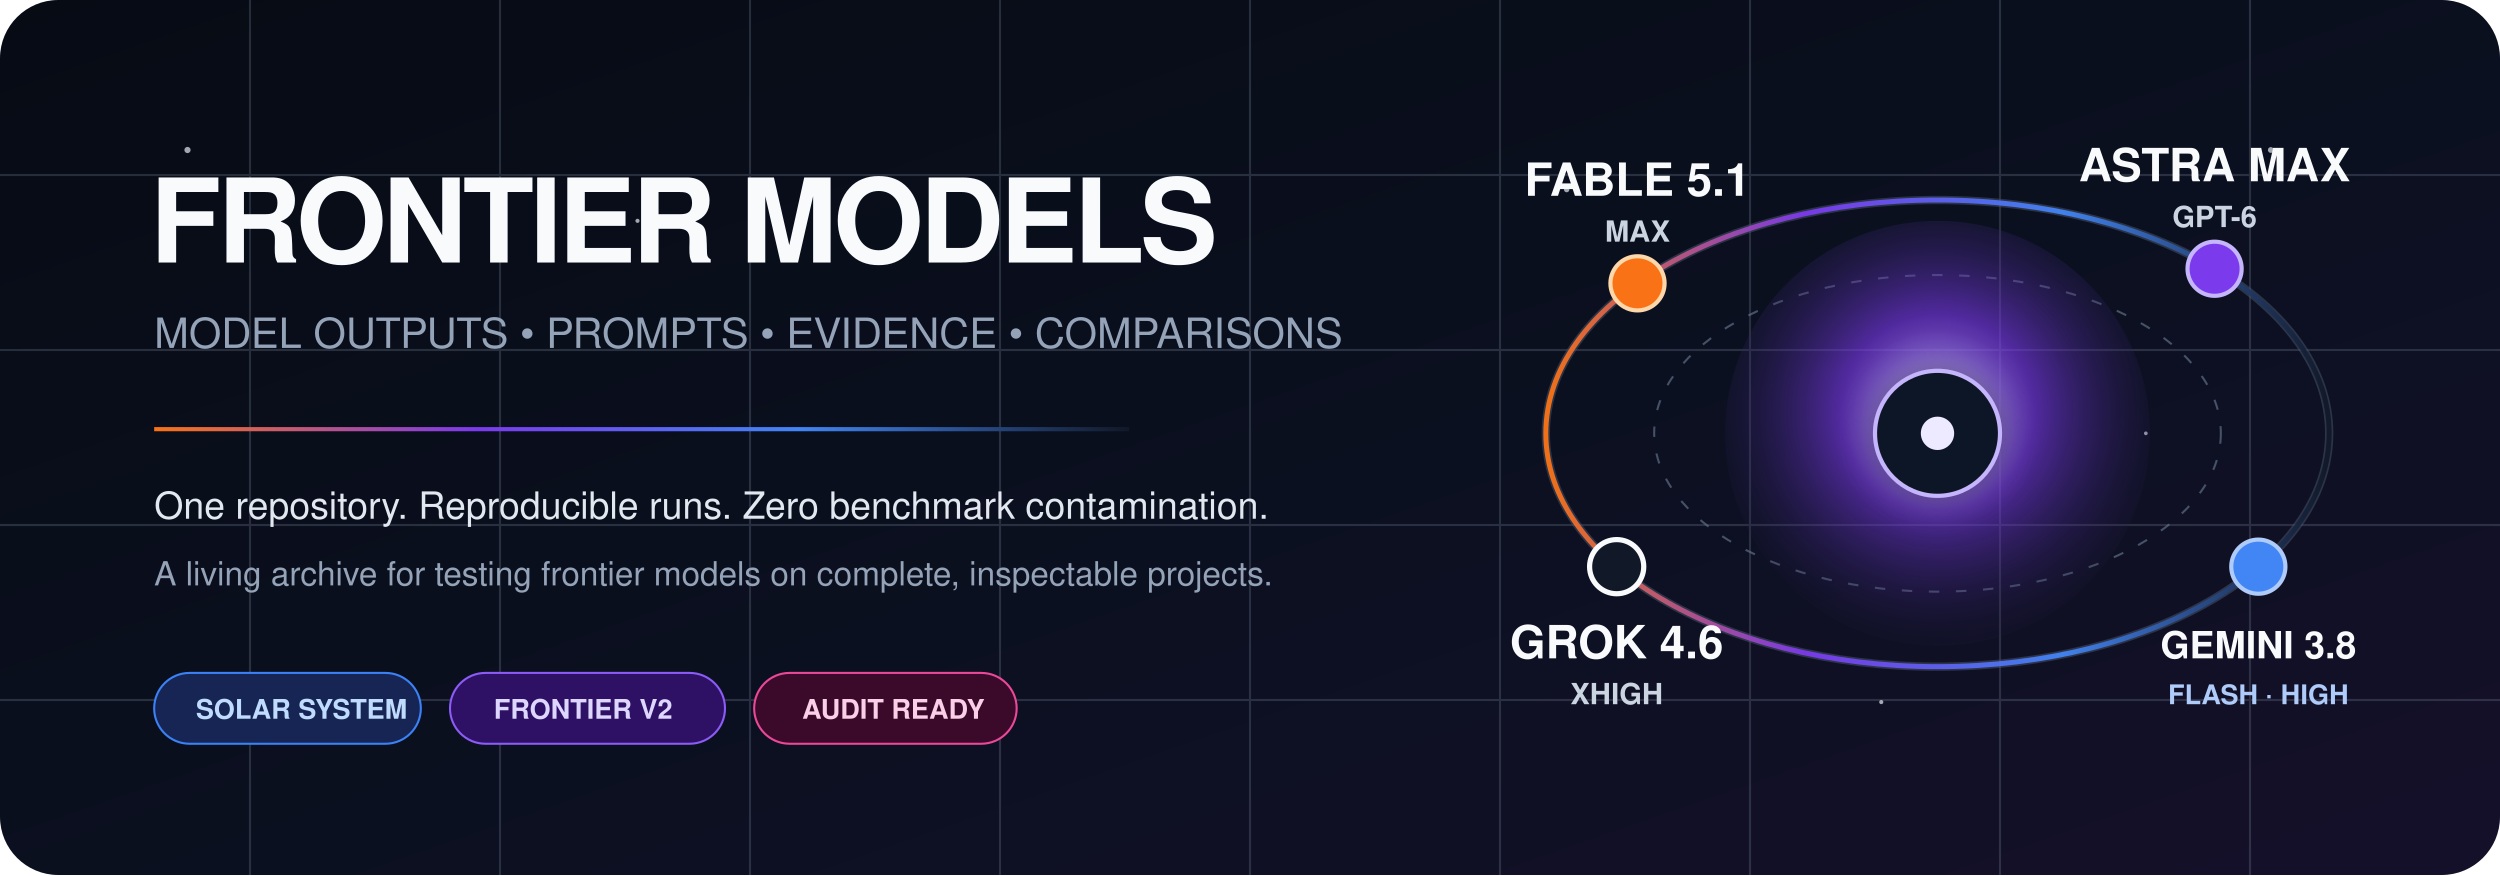
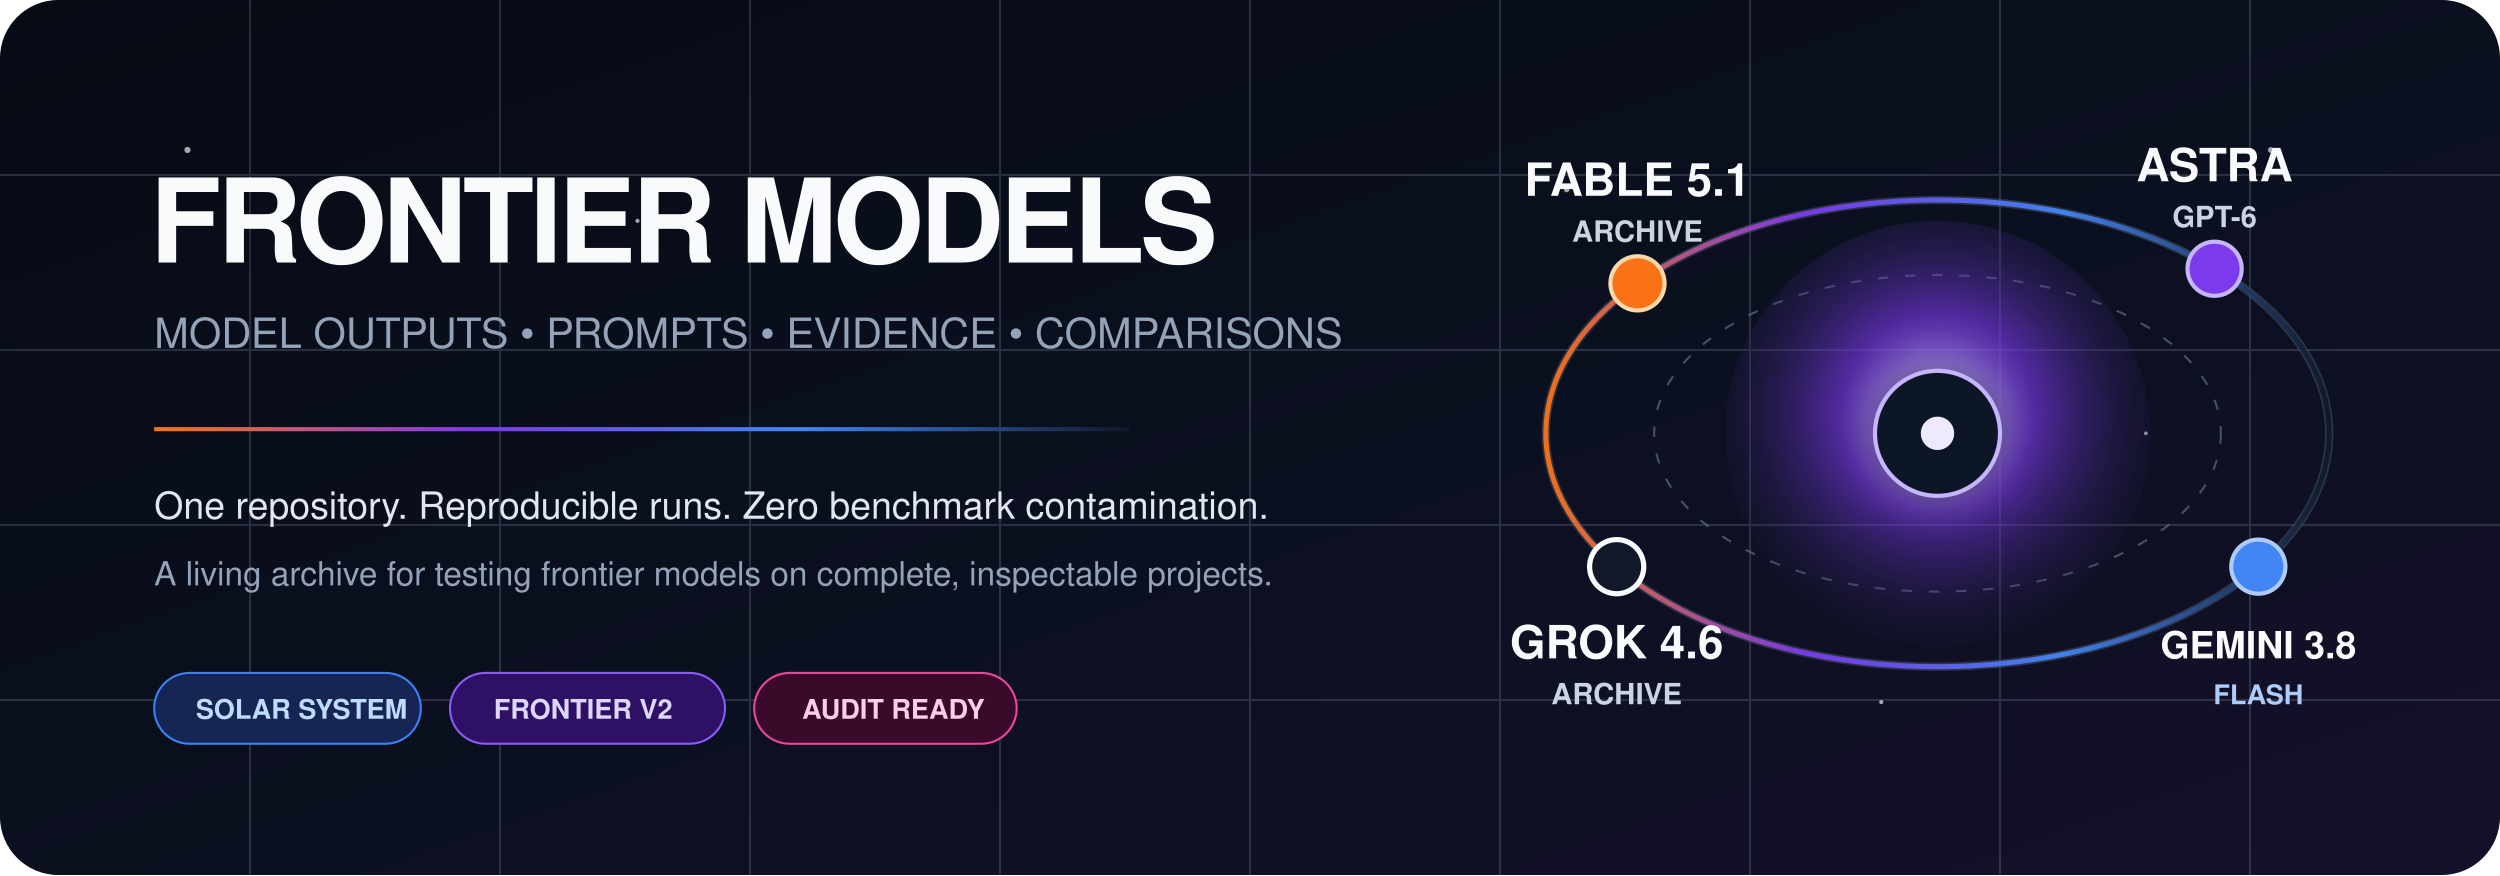
<svg xmlns="http://www.w3.org/2000/svg" width="1200" height="420" viewBox="0 0 1200 420" role="img" aria-labelledby="title desc">
  <defs>
    <linearGradient id="bg" x1="0" y1="0" x2="1" y2="1">
      <stop offset="0" stop-color="#070B14" />
      <stop offset="0.55" stop-color="#0B1020" />
      <stop offset="1" stop-color="#15102A" />
    </linearGradient>
    <linearGradient id="line" x1="0" y1="0" x2="1" y2="0">
      <stop offset="0" stop-color="#F97316" />
      <stop offset="0.33" stop-color="#7C3AED" />
      <stop offset="0.66" stop-color="#4285F4" />
      <stop offset="1" stop-color="#111827" />
    </linearGradient>
    <radialGradient id="core" cx="50%" cy="45%" r="60%">
      <stop offset="0" stop-color="#C4B5FD" stop-opacity="0.95" />
      <stop offset="0.38" stop-color="#7C3AED" stop-opacity="0.62" />
      <stop offset="1" stop-color="#111827" stop-opacity="0" />
    </radialGradient>
    <filter id="glow" x="-100%" y="-100%" width="300%" height="300%">
      <feGaussianBlur stdDeviation="8" result="b" />
      <feMerge>
        <feMergeNode in="b" />
        <feMergeNode in="SourceGraphic" />
      </feMerge>
    </filter>
  </defs>
  <rect width="1200" height="420" rx="28" fill="url(#bg)" />
  <g opacity="0.22" stroke="#94A3B8" stroke-width="1">
    <path d="M0 84H1200M0 168H1200M0 252H1200M0 336H1200" />
    <path d="M120 0V420M240 0V420M360 0V420M480 0V420M600 0V420M720 0V420M840 0V420M960 0V420M1080 0V420" />
  </g>
  <g fill="#E2E8F0" opacity="0.7">
    <circle cx="90" cy="72" r="1.5" />
    <circle cx="177" cy="327" r="1" />
    <circle cx="306" cy="106" r="1" />
    <circle cx="415" cy="349" r="1.2" />
    <circle cx="752" cy="91" r="1.3" />
    <circle cx="903" cy="337" r="1" />
    <circle cx="1090" cy="72" r="1.4" />
    <circle cx="1030" cy="208" r="0.9" />
  </g>
  <g transform="translate(0 3)">
    <ellipse cx="930" cy="205" rx="188" ry="112" fill="none" stroke="#475569" stroke-width="4" opacity="0.52" />
    <ellipse cx="930" cy="205" rx="188" ry="112" fill="none" stroke="url(#line)" stroke-width="2.4" opacity="0.95" />
    <ellipse cx="930" cy="205" rx="136" ry="76" fill="none" stroke="#64748B" stroke-width="1" stroke-dasharray="5 8" opacity="0.65" />
    <circle cx="930" cy="205" r="102" fill="url(#core)" />
    <circle cx="930" cy="205" r="30" fill="#111827" stroke="#C4B5FD" stroke-width="2" filter="url(#glow)" />
    <circle cx="930" cy="205" r="8" fill="#EDE9FE" />
    <g>
      <circle cx="786" cy="133" r="13" fill="#F97316" stroke="#FED7AA" stroke-width="2" />
      <circle cx="1063" cy="126" r="13" fill="#7C3AED" stroke="#C4B5FD" stroke-width="2" />
      <circle cx="1084" cy="269" r="13" fill="#4285F4" stroke="#AECBFA" stroke-width="2" />
      <circle cx="776" cy="269" r="13" fill="#111827" stroke="#F8FAFC" stroke-width="2.5" />
    </g>
    <g font-family="-apple-system,BlinkMacSystemFont,'Segoe UI',Helvetica,Arial,sans-serif" fill="#F8FAFC" text-anchor="middle">
      <text x="786" y="91" font-size="22" font-weight="700">FABLE 5.1</text>
-       <text x="786" y="113" font-size="14" font-weight="600" fill="#CBD5E1">MAX</text>
-       <text x="1063" y="84" font-size="22" font-weight="700">ASTRA MAX</text>
+       <text x="786" y="113" font-size="14" font-weight="600" fill="#CBD5E1">ARCHIVE</text>
+       <text x="1063" y="84" font-size="22" font-weight="700">ASTRA</text>
      <text x="1063" y="106" font-size="14" font-weight="600" fill="#CBD5E1">GPT-6</text>
      <text x="1084" y="313" font-size="18" font-weight="700">GEMINI 3.8</text>
-       <text x="1084" y="335" font-size="13" font-weight="600" fill="#AECBFA">FLASH · HIGH</text>
+       <text x="1084" y="335" font-size="13" font-weight="600" fill="#AECBFA">FLASH</text>
      <text x="776" y="313" font-size="22" font-weight="700">GROK 4.6</text>
-       <text x="776" y="335" font-size="14" font-weight="600" fill="#CBD5E1">XHIGH</text>
+       <text x="776" y="335" font-size="14" font-weight="600" fill="#CBD5E1">ARCHIVE</text>
    </g>
  </g>
  <g font-family="-apple-system,BlinkMacSystemFont,'Segoe UI',Helvetica,Arial,sans-serif">
    <text x="72" y="126" fill="#F8FAFC" font-size="56" font-weight="800" letter-spacing="-2">FRONTIER MODELS</text>
    <text x="74" y="167" fill="#94A3B8" font-size="20" font-weight="500">MODEL OUTPUTS • PROMPTS • EVIDENCE • COMPARISONS</text>
    <rect x="74" y="205" width="468" height="2" fill="url(#line)" />
    <text x="74" y="249" fill="#E2E8F0" font-size="18">One repository. Reproducible runs. Zero benchmark contamination.</text>
    <text x="74" y="281" fill="#94A3B8" font-size="16">A living archive for testing frontier models on complete, inspectable projects.</text>
    <g transform="translate(74 323)" font-size="13" font-weight="700">
      <rect width="128" height="34" rx="17" fill="#172554" stroke="#3B82F6" />
      <text x="20" y="22" fill="#BFDBFE">SOLAR SYSTEM</text>
      <rect x="142" width="132" height="34" rx="17" fill="#2E1065" stroke="#8B5CF6" />
      <text x="163" y="22" fill="#DDD6FE">FRONTIER V2</text>
      <rect x="288" width="126" height="34" rx="17" fill="#3B0A2A" stroke="#EC4899" />
      <text x="311" y="22" fill="#FBCFE8">AUDIT READY</text>
    </g>
  </g>
</svg>
